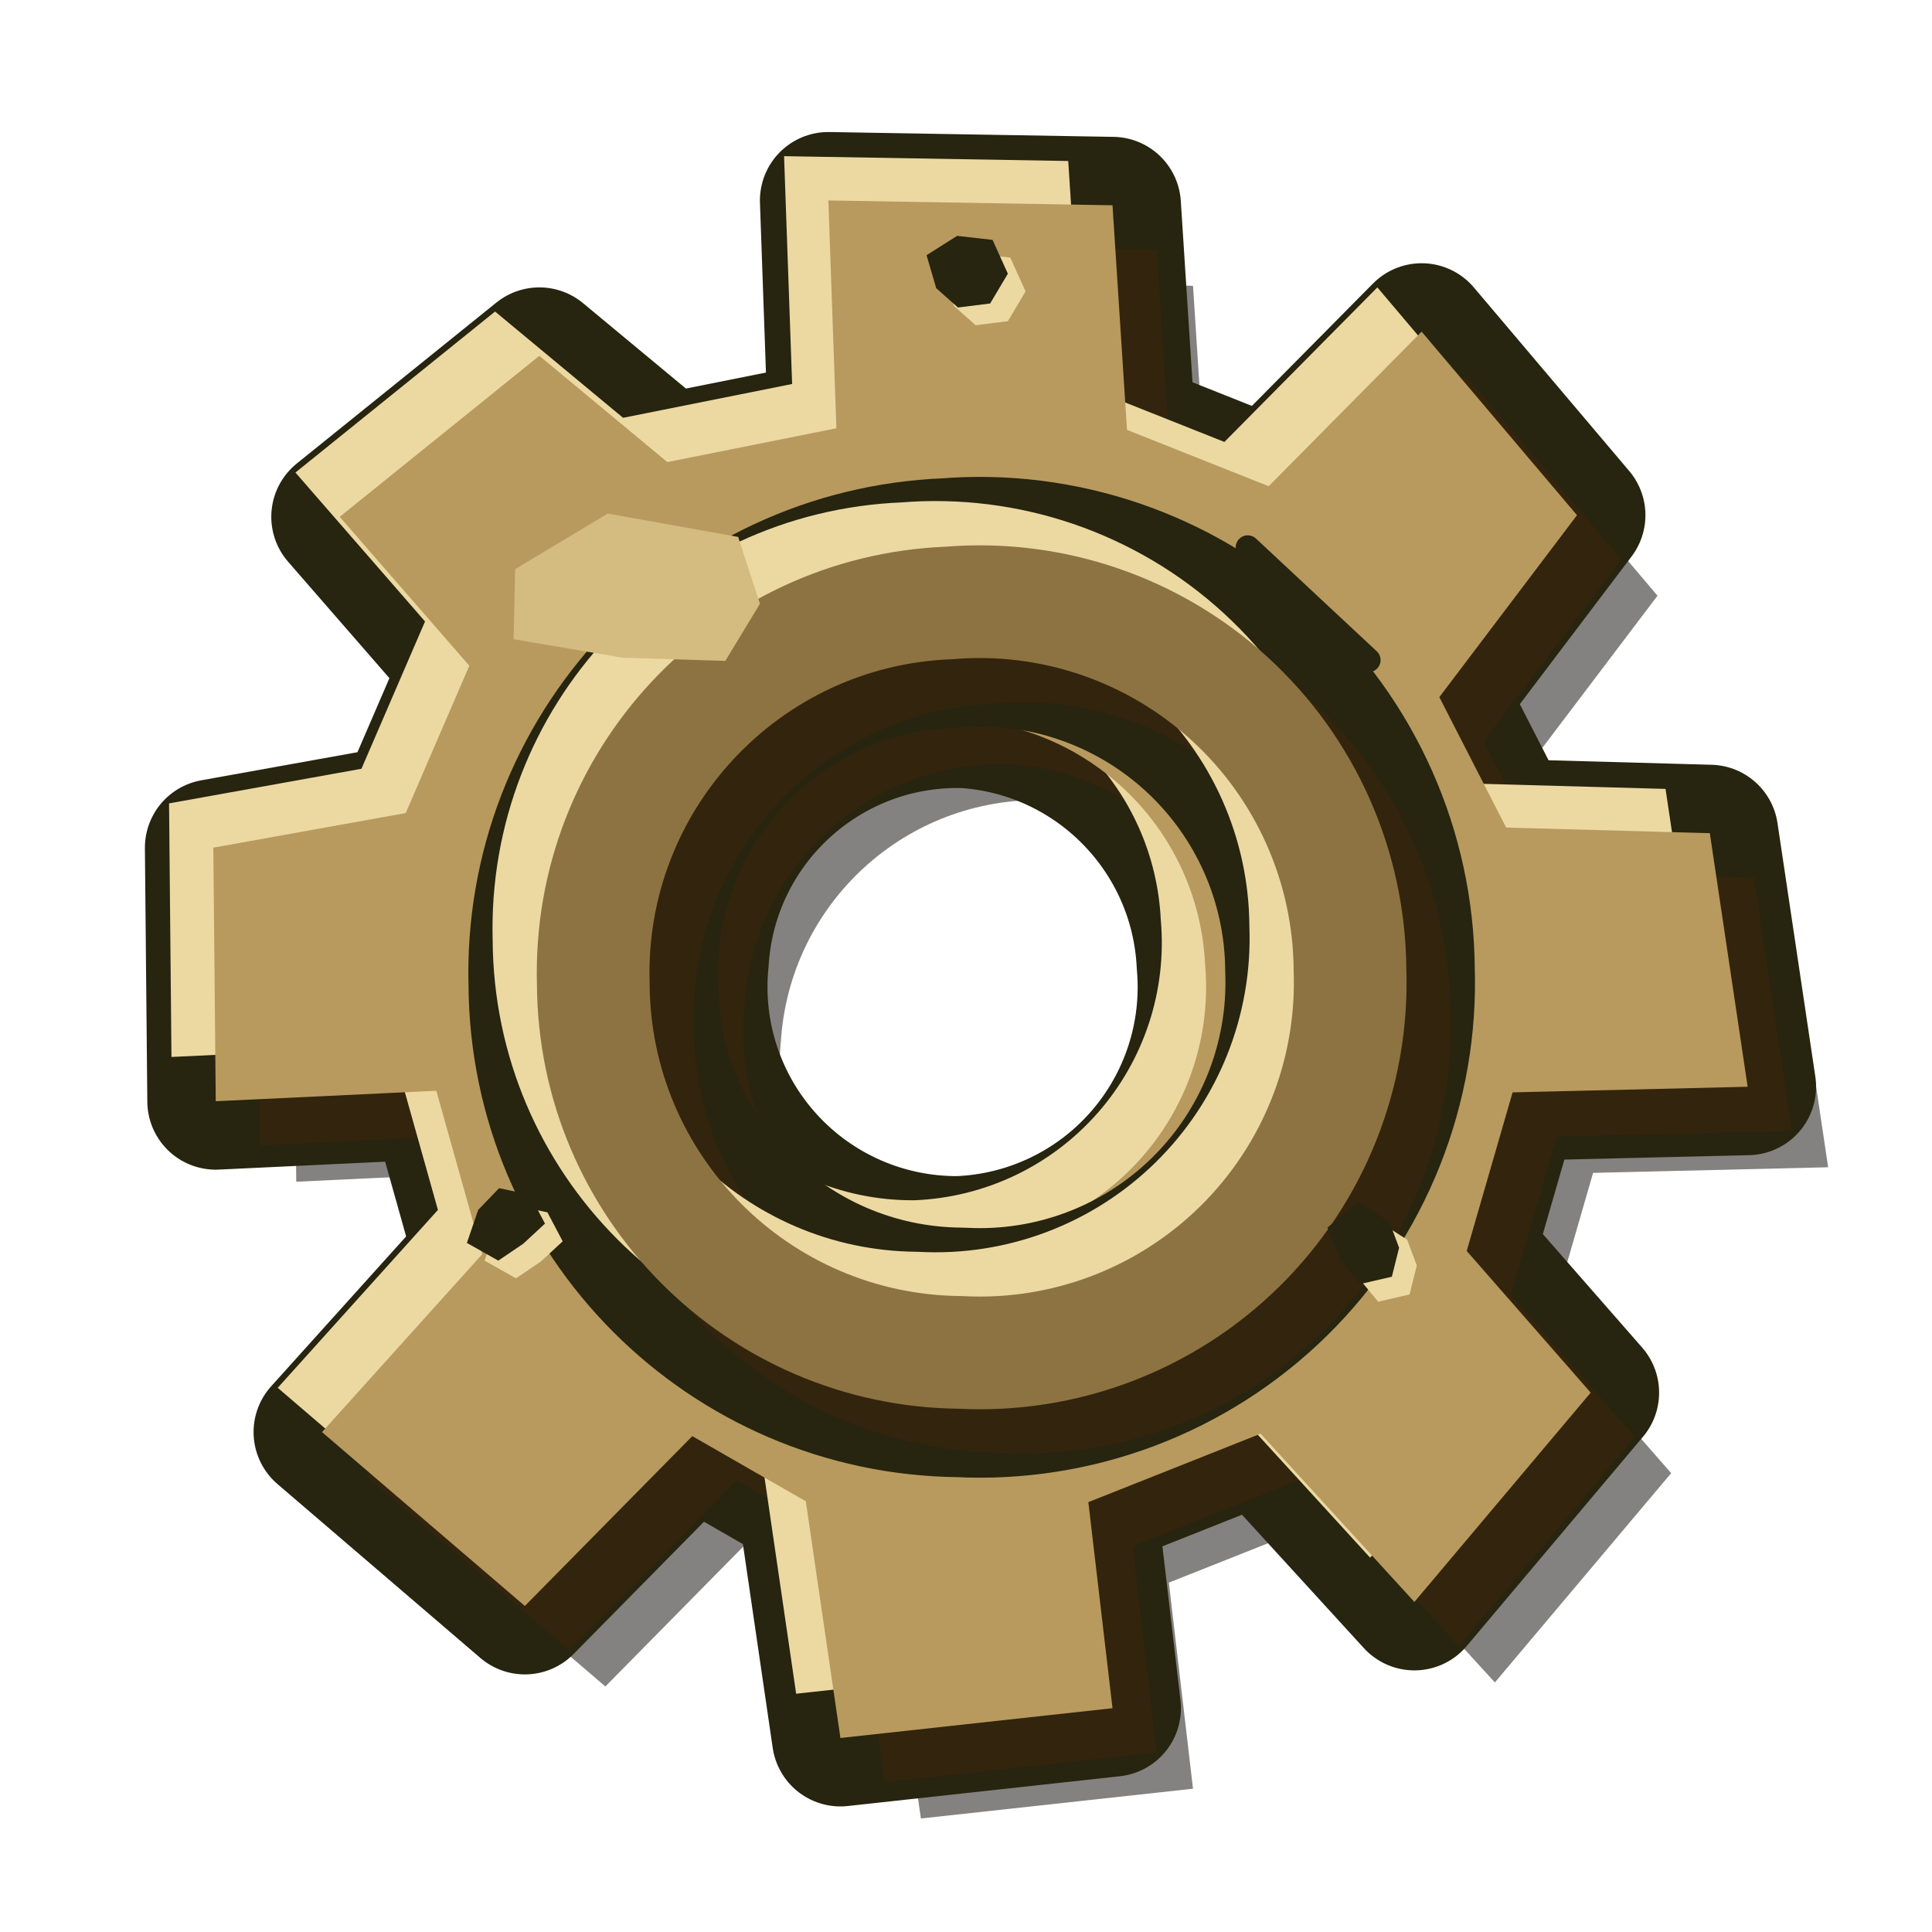
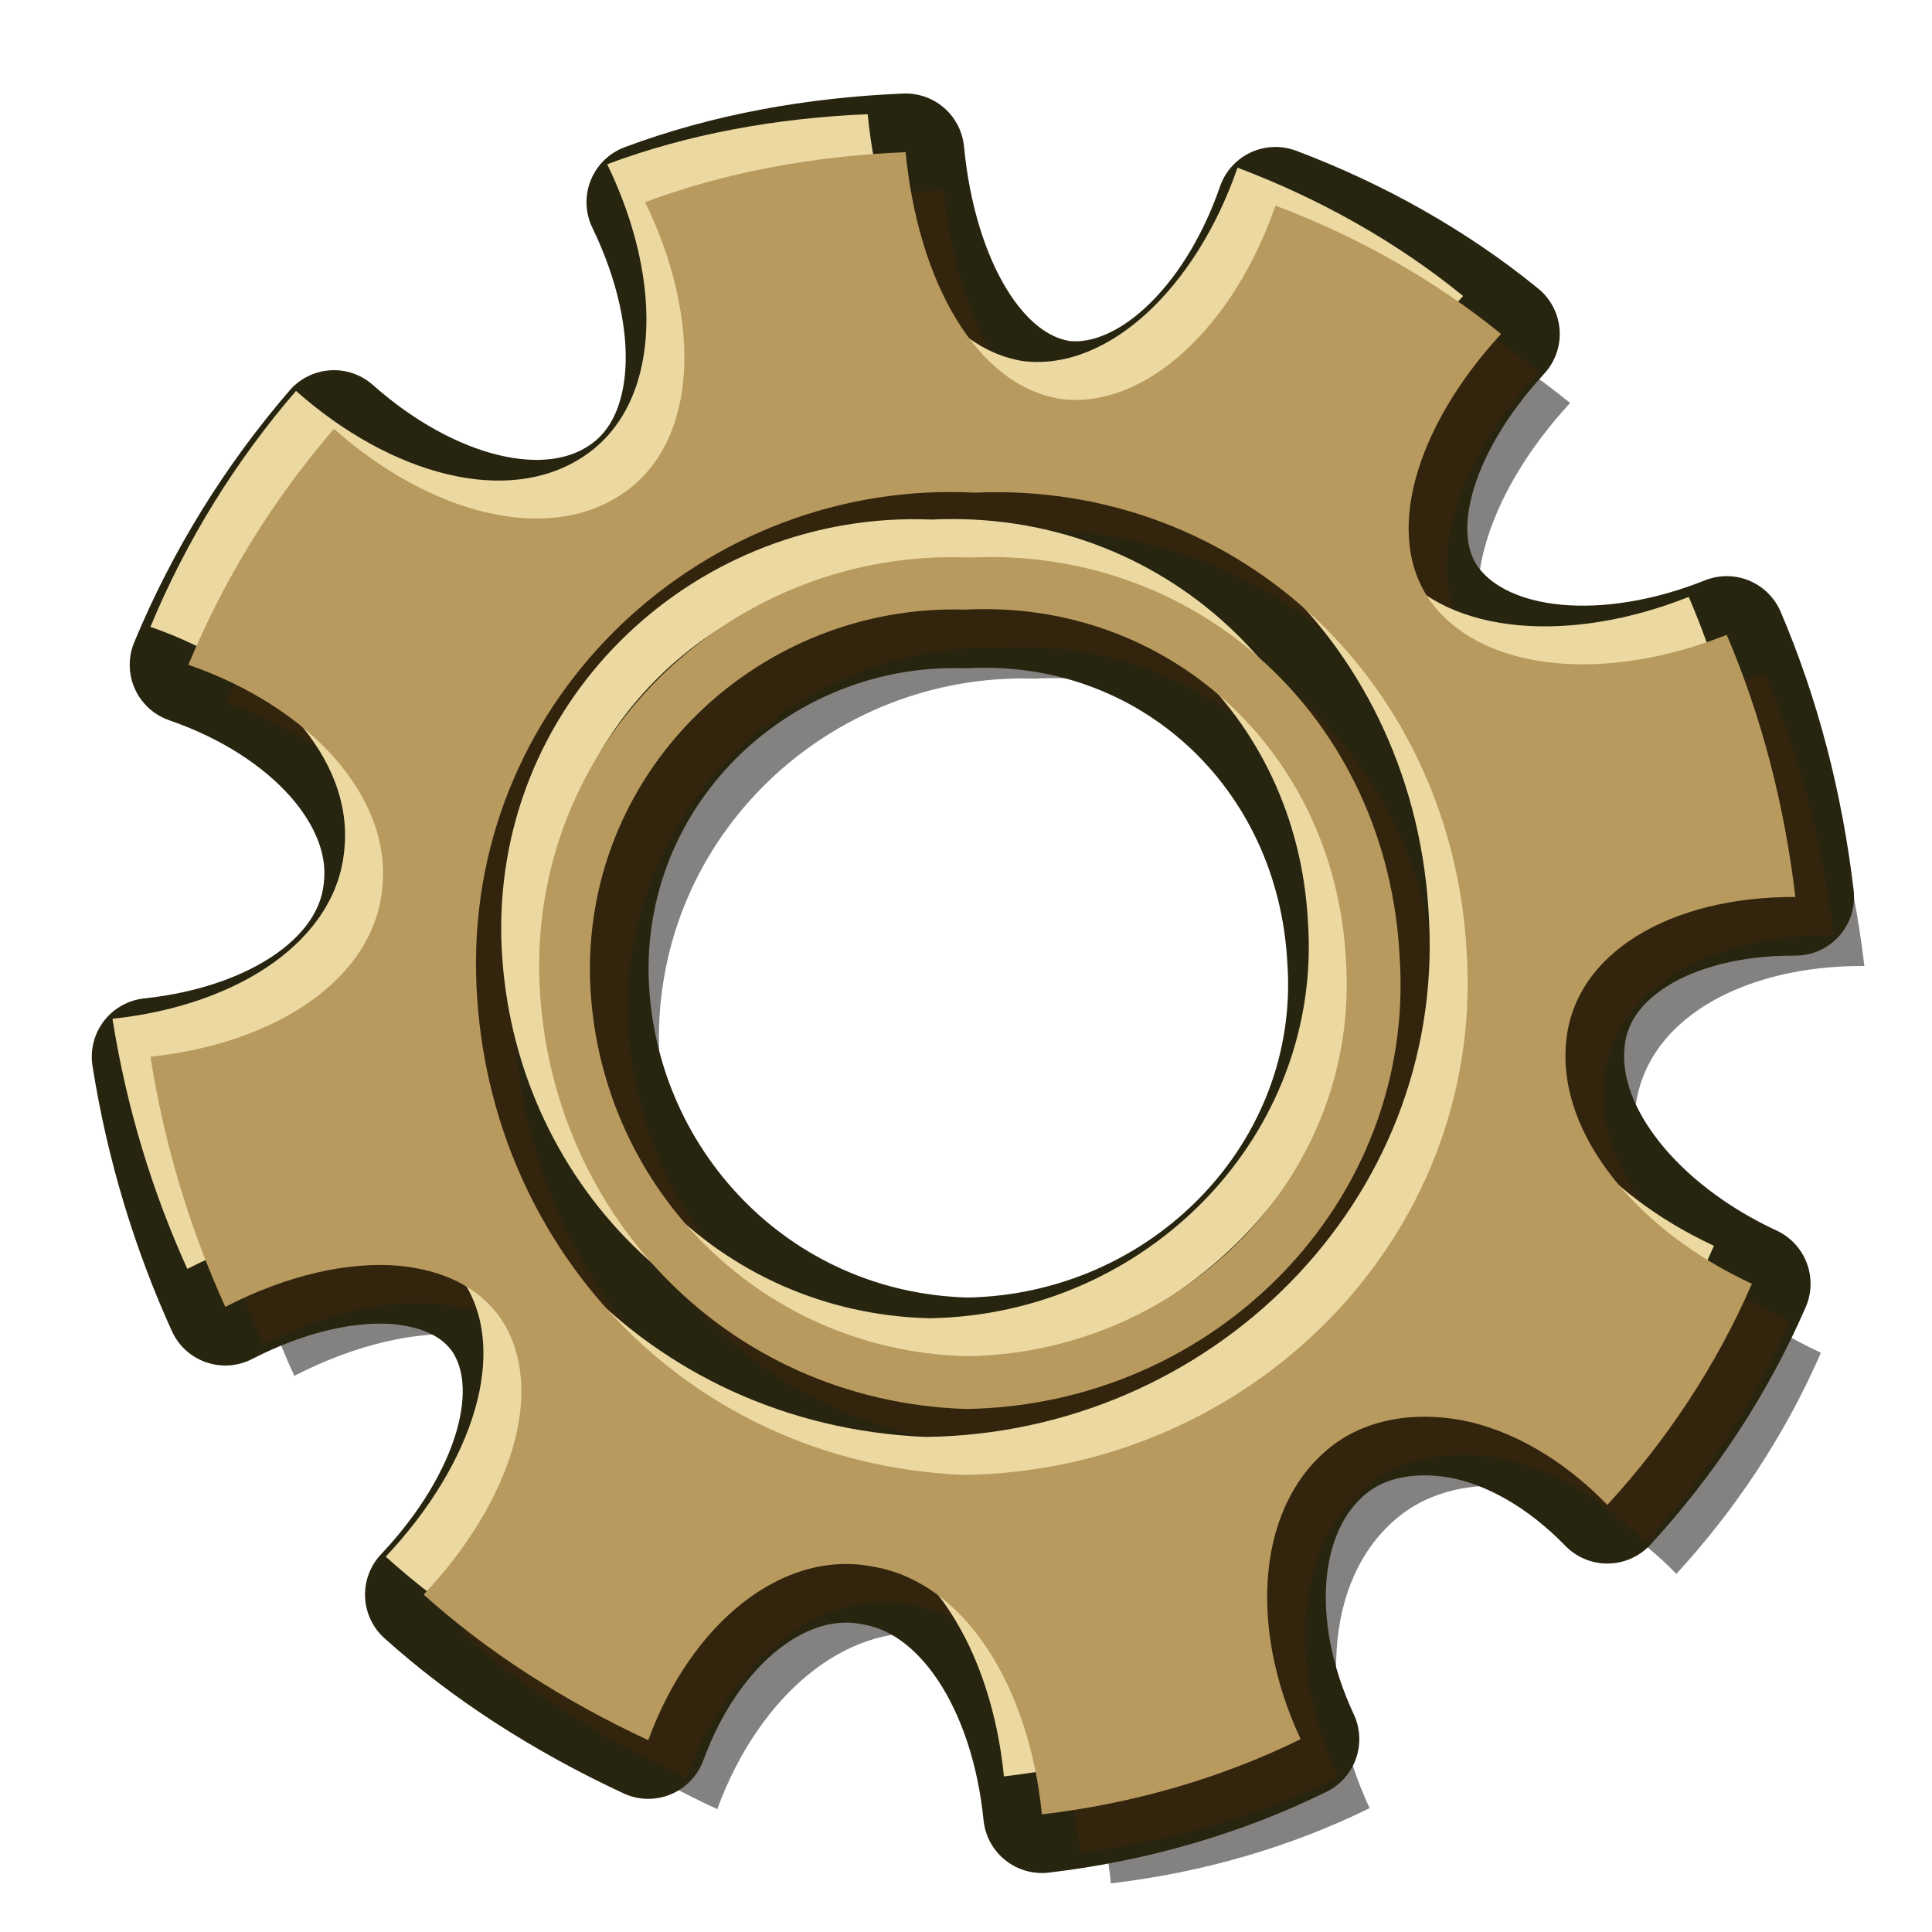
- <svg xmlns="http://www.w3.org/2000/svg" width="48" height="48" viewBox="0 0 24 24">
-   <g transform="translate(1 1)" opacity="0.5">
-     <path fill="#0a0502" fill-rule="evenodd" d="M10.39 5.32L10.29 2.49L13.82 2.55L14.00 5.34L15.76 6.04L17.66 4.12L19.59 6.40L17.88 8.66L18.71 10.28L21.24 10.35L21.71 13.50L18.79 13.57L18.22 15.54L19.76 17.30L17.57 19.90L15.66 17.81L13.52 18.66L13.82 21.22L10.44 21.59L10.01 18.65L8.60 17.84L6.52 19.95L4.00 17.79L5.99 15.58L5.42 13.55L2.68 13.68L2.65 10.53L5.04 10.10L5.83 8.27L4.22 6.42L6.70 4.42L8.29 5.74zM8.70 11.94A3.2 3.2 0 0 1 11.98 8.94A3.2 3.2 0 0 1 14.97 11.98A3.2 3.2 0 0 1 11.91 15.46A3.2 3.2 0 0 1 8.70 11.94z" />
-     <path fill="none" stroke="#0a0502" stroke-width="1.4" stroke-linecap="round" stroke-linejoin="round" d="M7.37 12.22A4.6 4.6 0 0 1 11.79 7.49A4.6 4.6 0 0 1 16.77 12.04A4.6 4.6 0 0 1 11.93 16.80A4.6 4.6 0 0 1 7.37 12.22z" />
+ <svg xmlns="http://www.w3.org/2000/svg" width="64" height="64" viewBox="-24 -24 560 560">
+   <g transform="translate(20 20)" opacity="0.5">
+     <path fill="#0a0502" d="M238.5 20.1C212.2 21.2 186.5 25.8 163.0 34.6C179.9 69.5 178.2 104.6 156.3 119.2C134.3 134.0 100.3 124.7 72.8 100.3C55.4 120.5 41.1 143.4 30.6 168.7C65.7 180.8 89.6 206.9 86.8 233.3C84.5 259.5 56.3 278.4 19.6 282.3C23.7 308.3 31.3 332.8 41.3 354.8C59.2 345.6 76.9 341.6 91.8 342.9C104.4 344.2 114.6 348.9 121.1 358.1C134.8 378.5 124.2 411.3 98.8 438.2C117.0 454.6 139.2 468.9 163.9 480.4C176.3 446.5 202.8 424.9 229.1 430.1C255.8 434.7 274.3 464.9 278.0 501.9C304.5 498.8 330.0 491.4 353.0 480.1C337.6 447.2 340.3 411.5 362.6 394.7C372.7 387.2 385.9 385.3 398.8 387.5C413.7 390.1 429.0 398.9 441.9 412.2C459.0 393.6 473.4 372.0 483.8 348.1C451.0 332.9 427.7 305.2 429.9 278.7C431.8 252.3 460.3 235.8 496.4 236.0C493.2 209.1 486.6 183.7 476.5 160.0C442.5 173.6 407.1 171.2 391.4 151.3C376.3 131.8 386.4 99.6 411.1 72.8C391.7 57.0 369.3 44.5 345.7 35.6C333.7 70.4 308.3 94.5 283.8 91.7C259.0 88.0 242.1 57.5 238.5 20.1zM258.5 118.8C335.2 115.4 397.6 174.5 401.2 253.4C405.7 335.3 337.9 402.5 255.3 403.5C174.5 400.1 115.7 335.9 114.0 258.3C112.2 177.6 180.5 114.8 258.5 118.8zM257.0 137.6C189.5 134.8 130.9 188.7 132.3 258.5C133.9 326.0 185.7 382.0 255.9 384.4C328.1 383.4 386.4 324.4 381.7 253.4C378.2 184.9 324.0 134.4 257.0 137.6zM255.8 152.7C314.7 149.7 362.8 193.9 366.1 253.9C370.5 315.8 319.7 368.1 256.4 369.1C194.9 367.6 148.4 318.0 147.0 258.9C145.9 198.1 196.8 150.9 255.8 152.7z" />
  </g>
-   <path fill="none" stroke="#27240f" stroke-width="1.7" stroke-linecap="round" stroke-linejoin="round" d="M10.39 5.32L10.29 2.49L13.82 2.55L14.00 5.34L15.76 6.04L17.66 4.12L19.59 6.40L17.88 8.66L18.71 10.28L21.24 10.35L21.71 13.50L18.79 13.57L18.22 15.54L19.76 17.30L17.57 19.90L15.66 17.81L13.52 18.66L13.82 21.22L10.44 21.59L10.01 18.65L8.60 17.84L6.52 19.95L4.00 17.79L5.99 15.58L5.42 13.55L2.68 13.68L2.65 10.53L5.04 10.10L5.83 8.27L4.22 6.42L6.70 4.42L8.29 5.74zM8.70 11.94A3.2 3.2 0 0 1 11.98 8.94A3.2 3.2 0 0 1 14.97 11.98A3.2 3.2 0 0 1 11.91 15.46A3.2 3.2 0 0 1 8.70 11.94z" />
-   <g transform="translate(0.55 0.55)">
-     <path fill="#33240e" fill-rule="evenodd" d="M10.39 5.32L10.29 2.49L13.82 2.55L14.00 5.34L15.76 6.04L17.66 4.12L19.59 6.40L17.88 8.66L18.71 10.28L21.24 10.35L21.71 13.50L18.79 13.57L18.22 15.54L19.76 17.30L17.57 19.90L15.66 17.81L13.52 18.66L13.82 21.22L10.44 21.59L10.01 18.65L8.60 17.84L6.52 19.95L4.00 17.79L5.99 15.58L5.42 13.55L2.68 13.68L2.65 10.53L5.04 10.10L5.83 8.27L4.22 6.42L6.70 4.42L8.29 5.74zM8.70 11.94A3.2 3.2 0 0 1 11.98 8.94A3.2 3.2 0 0 1 14.97 11.98A3.2 3.2 0 0 1 11.91 15.46A3.2 3.2 0 0 1 8.70 11.94z" />
+   <path fill="none" stroke="#27240f" stroke-width="34" stroke-linejoin="round" d="M238.5 20.1C212.2 21.2 186.5 25.8 163.0 34.6C179.9 69.5 178.2 104.6 156.3 119.2C134.3 134.0 100.3 124.7 72.8 100.3C55.4 120.5 41.1 143.4 30.6 168.7C65.7 180.8 89.6 206.9 86.8 233.3C84.5 259.5 56.3 278.4 19.6 282.3C23.7 308.3 31.3 332.8 41.3 354.8C59.2 345.6 76.9 341.6 91.8 342.9C104.4 344.2 114.6 348.9 121.1 358.1C134.8 378.5 124.2 411.3 98.8 438.2C117.0 454.6 139.2 468.9 163.9 480.4C176.3 446.5 202.8 424.9 229.1 430.1C255.8 434.7 274.3 464.9 278.0 501.9C304.5 498.8 330.0 491.4 353.0 480.1C337.6 447.2 340.3 411.5 362.6 394.7C372.7 387.2 385.9 385.3 398.8 387.5C413.7 390.1 429.0 398.9 441.9 412.2C459.0 393.6 473.4 372.0 483.8 348.1C451.0 332.9 427.7 305.2 429.9 278.7C431.8 252.3 460.3 235.8 496.4 236.0C493.2 209.1 486.6 183.7 476.5 160.0C442.5 173.6 407.1 171.2 391.4 151.3C376.3 131.8 386.4 99.6 411.1 72.8C391.7 57.0 369.3 44.5 345.7 35.6C333.7 70.4 308.3 94.5 283.8 91.7C259.0 88.0 242.1 57.5 238.5 20.1zM258.5 118.8C335.2 115.4 397.6 174.5 401.2 253.4C405.7 335.3 337.9 402.5 255.3 403.5C174.5 400.1 115.7 335.9 114.0 258.3C112.2 177.6 180.5 114.8 258.5 118.8zM257.0 137.6C189.5 134.8 130.9 188.7 132.3 258.5C133.9 326.0 185.7 382.0 255.9 384.4C328.1 383.4 386.4 324.4 381.7 253.4C378.2 184.9 324.0 134.4 257.0 137.6zM255.8 152.7C314.7 149.7 362.8 193.9 366.1 253.9C370.5 315.8 319.7 368.1 256.4 369.1C194.9 367.6 148.4 318.0 147.0 258.9C145.9 198.1 196.8 150.9 255.8 152.7z" />
+   <g transform="translate(11 11)">
+     <path fill="#33240e" d="M238.5 20.1C212.2 21.2 186.5 25.8 163.0 34.6C179.9 69.5 178.2 104.6 156.3 119.2C134.3 134.0 100.3 124.7 72.8 100.3C55.4 120.5 41.1 143.4 30.6 168.7C65.7 180.8 89.6 206.9 86.8 233.3C84.5 259.5 56.3 278.4 19.6 282.3C23.7 308.3 31.3 332.8 41.3 354.8C59.2 345.6 76.9 341.6 91.8 342.9C104.4 344.2 114.6 348.9 121.1 358.1C134.8 378.5 124.2 411.3 98.8 438.2C117.0 454.6 139.2 468.9 163.9 480.4C176.3 446.5 202.8 424.9 229.1 430.1C255.8 434.7 274.3 464.9 278.0 501.9C304.5 498.8 330.0 491.4 353.0 480.1C337.6 447.2 340.3 411.5 362.6 394.7C372.7 387.2 385.9 385.3 398.8 387.5C413.7 390.1 429.0 398.9 441.9 412.2C459.0 393.6 473.4 372.0 483.8 348.1C451.0 332.9 427.7 305.2 429.9 278.7C431.8 252.3 460.3 235.8 496.4 236.0C493.2 209.1 486.6 183.7 476.5 160.0C442.5 173.6 407.1 171.2 391.4 151.3C376.3 131.8 386.4 99.6 411.1 72.8C391.7 57.0 369.3 44.5 345.7 35.6C333.7 70.4 308.3 94.5 283.8 91.7C259.0 88.0 242.1 57.5 238.5 20.1zM258.5 118.8C335.2 115.4 397.6 174.5 401.2 253.4C405.7 335.3 337.9 402.5 255.3 403.5C174.5 400.1 115.7 335.9 114.0 258.3C112.2 177.6 180.5 114.8 258.5 118.8zM257.0 137.6C189.5 134.8 130.9 188.7 132.3 258.5C133.9 326.0 185.7 382.0 255.9 384.4C328.1 383.4 386.4 324.4 381.7 253.4C378.2 184.9 324.0 134.4 257.0 137.6zM255.8 152.7C314.7 149.7 362.8 193.9 366.1 253.9C370.5 315.8 319.7 368.1 256.4 369.1C194.9 367.6 148.4 318.0 147.0 258.9C145.9 198.1 196.8 150.9 255.8 152.7z" />
  </g>
-   <g transform="translate(-0.55 -0.55)">
-     <path fill="#ecd9a2" fill-rule="evenodd" d="M10.39 5.32L10.29 2.49L13.82 2.55L14.00 5.34L15.76 6.04L17.66 4.12L19.59 6.40L17.88 8.66L18.71 10.28L21.24 10.35L21.71 13.50L18.79 13.57L18.22 15.54L19.76 17.30L17.57 19.90L15.66 17.81L13.52 18.66L13.82 21.22L10.44 21.59L10.01 18.65L8.60 17.84L6.52 19.95L4.00 17.79L5.99 15.58L5.42 13.55L2.68 13.68L2.65 10.53L5.04 10.10L5.83 8.27L4.22 6.42L6.70 4.42L8.29 5.74zM8.70 11.94A3.2 3.2 0 0 1 11.98 8.94A3.2 3.2 0 0 1 14.97 11.98A3.2 3.2 0 0 1 11.91 15.46A3.2 3.2 0 0 1 8.70 11.94z" />
+   <g transform="translate(-11 -11)">
+     <path fill="#ecd9a2" d="M238.5 20.1C212.2 21.2 186.5 25.8 163.0 34.6C179.9 69.5 178.2 104.6 156.3 119.2C134.3 134.0 100.3 124.7 72.8 100.3C55.4 120.5 41.1 143.4 30.6 168.7C65.7 180.8 89.6 206.9 86.8 233.3C84.5 259.5 56.3 278.4 19.6 282.3C23.7 308.3 31.3 332.8 41.3 354.8C59.2 345.6 76.9 341.6 91.8 342.9C104.4 344.2 114.6 348.9 121.1 358.1C134.8 378.5 124.2 411.3 98.8 438.2C117.0 454.6 139.2 468.9 163.9 480.4C176.3 446.5 202.8 424.9 229.1 430.1C255.8 434.7 274.3 464.9 278.0 501.9C304.5 498.8 330.0 491.4 353.0 480.1C337.6 447.2 340.3 411.5 362.6 394.7C372.7 387.2 385.9 385.3 398.8 387.5C413.7 390.1 429.0 398.9 441.9 412.2C459.0 393.6 473.4 372.0 483.8 348.1C451.0 332.9 427.7 305.2 429.9 278.7C431.8 252.3 460.3 235.8 496.4 236.0C493.2 209.1 486.6 183.7 476.5 160.0C442.5 173.6 407.1 171.2 391.4 151.3C376.3 131.8 386.4 99.6 411.1 72.8C391.7 57.0 369.3 44.5 345.7 35.6C333.7 70.4 308.3 94.5 283.8 91.7C259.0 88.0 242.1 57.5 238.5 20.1zM258.5 118.8C335.2 115.4 397.6 174.5 401.2 253.4C405.7 335.3 337.9 402.5 255.3 403.5C174.5 400.1 115.7 335.9 114.0 258.3C112.2 177.6 180.5 114.8 258.5 118.8zM257.0 137.6C189.5 134.8 130.9 188.7 132.3 258.5C133.9 326.0 185.7 382.0 255.9 384.4C328.1 383.4 386.4 324.4 381.7 253.4C378.2 184.9 324.0 134.4 257.0 137.6zM255.8 152.7C314.7 149.7 362.8 193.9 366.1 253.9C370.5 315.8 319.7 368.1 256.4 369.1C194.9 367.6 148.4 318.0 147.0 258.9C145.9 198.1 196.8 150.9 255.8 152.7z" />
  </g>
-   <path fill="#b89a5e" fill-rule="evenodd" d="M10.39 5.32L10.29 2.49L13.82 2.55L14.00 5.34L15.76 6.04L17.66 4.12L19.59 6.40L17.88 8.66L18.71 10.28L21.24 10.35L21.71 13.50L18.79 13.57L18.22 15.54L19.76 17.30L17.57 19.90L15.66 17.81L13.52 18.66L13.82 21.22L10.44 21.59L10.01 18.65L8.60 17.84L6.52 19.95L4.00 17.79L5.99 15.58L5.42 13.55L2.68 13.68L2.65 10.53L5.04 10.10L5.83 8.27L4.22 6.42L6.70 4.42L8.29 5.74zM8.70 11.94A3.2 3.2 0 0 1 11.98 8.94A3.2 3.2 0 0 1 14.97 11.98A3.2 3.2 0 0 1 11.91 15.46A3.2 3.2 0 0 1 8.70 11.94z" />
-   <path fill="none" stroke="#27240f" stroke-width="3.1" stroke-linecap="round" stroke-linejoin="round" d="M7.37 12.22A4.6 4.6 0 0 1 11.79 7.49A4.6 4.6 0 0 1 16.77 12.04A4.6 4.6 0 0 1 11.93 16.80A4.6 4.6 0 0 1 7.37 12.22z" />
-   <g transform="translate(0.55 0.55)">
-     <path fill="none" stroke="#33240e" stroke-width="1.4" stroke-linecap="round" stroke-linejoin="round" d="M7.37 12.22A4.6 4.6 0 0 1 11.79 7.49A4.6 4.6 0 0 1 16.77 12.04A4.6 4.6 0 0 1 11.93 16.80A4.6 4.6 0 0 1 7.37 12.22z" />
-   </g>
-   <g transform="translate(-0.55 -0.55)">
-     <path fill="none" stroke="#ecd9a2" stroke-width="1.4" stroke-linecap="round" stroke-linejoin="round" d="M7.37 12.22A4.6 4.6 0 0 1 11.79 7.49A4.6 4.6 0 0 1 16.77 12.04A4.6 4.6 0 0 1 11.93 16.80A4.6 4.6 0 0 1 7.37 12.22z" />
-   </g>
-   <path fill="none" stroke="#8d7342" stroke-width="1.4" stroke-linecap="round" stroke-linejoin="round" d="M7.37 12.22A4.6 4.6 0 0 1 11.79 7.49A4.6 4.6 0 0 1 16.77 12.04A4.6 4.6 0 0 1 11.93 16.80A4.6 4.6 0 0 1 7.37 12.22z" />
-   <path fill="#d4bc80" d="M9.44 7.50L9.01 8.21L7.73 8.17L6.38 7.94L6.40 7.07L7.55 6.38L9.17 6.67z" />
-   <g transform="translate(0.22 0.22)">
-     <path fill="#ecd9a2" d="M17.38 15.50L17.29 15.86L16.90 15.95L16.66 15.66L16.49 15.25L16.87 14.93L17.26 15.18z" />
-   </g>
-   <path fill="#27240f" d="M17.38 15.50L17.29 15.86L16.90 15.95L16.66 15.66L16.49 15.25L16.87 14.93L17.26 15.18z" />
-   <g transform="translate(0.22 0.22)">
-     <path fill="#ecd9a2" d="M12.52 3.40L12.30 3.77L11.90 3.82L11.63 3.58L11.51 3.17L11.89 2.93L12.33 2.98z" />
-   </g>
-   <path fill="#27240f" d="M12.52 3.40L12.30 3.77L11.90 3.82L11.63 3.58L11.51 3.17L11.89 2.93L12.33 2.98z" />
-   <g transform="translate(0.22 0.22)">
-     <path fill="#ecd9a2" d="M6.77 15.20L6.50 15.45L6.19 15.66L5.80 15.44L5.94 15.03L6.20 14.76L6.58 14.84z" />
-   </g>
-   <path fill="#27240f" d="M6.77 15.20L6.50 15.45L6.19 15.66L5.80 15.44L5.94 15.03L6.20 14.76L6.58 14.84z" />
-   <path fill="none" stroke="#27240f" stroke-width="0.3" stroke-linecap="round" stroke-linejoin="round" d="M15.500 6.800l1.500 1.400" />
+   <path fill="#b89a5e" d="M238.5 20.1C212.2 21.2 186.5 25.8 163.0 34.6C179.9 69.5 178.2 104.6 156.3 119.2C134.3 134.0 100.3 124.7 72.8 100.3C55.4 120.5 41.1 143.4 30.6 168.7C65.7 180.8 89.6 206.9 86.8 233.3C84.5 259.5 56.3 278.4 19.6 282.3C23.7 308.3 31.3 332.8 41.3 354.8C59.2 345.6 76.9 341.6 91.8 342.9C104.4 344.2 114.6 348.9 121.1 358.1C134.8 378.5 124.2 411.3 98.8 438.2C117.0 454.6 139.2 468.9 163.9 480.4C176.3 446.5 202.8 424.9 229.1 430.1C255.8 434.7 274.3 464.9 278.0 501.9C304.5 498.8 330.0 491.4 353.0 480.1C337.6 447.2 340.3 411.5 362.6 394.7C372.7 387.2 385.9 385.3 398.8 387.5C413.7 390.1 429.0 398.9 441.9 412.2C459.0 393.6 473.4 372.0 483.8 348.1C451.0 332.9 427.7 305.2 429.9 278.7C431.8 252.3 460.3 235.8 496.4 236.0C493.2 209.1 486.6 183.7 476.5 160.0C442.5 173.6 407.1 171.2 391.4 151.3C376.3 131.8 386.4 99.6 411.1 72.8C391.7 57.0 369.3 44.5 345.7 35.6C333.7 70.4 308.3 94.5 283.8 91.7C259.0 88.0 242.1 57.5 238.5 20.1zM258.5 118.8C335.2 115.4 397.6 174.5 401.2 253.4C405.7 335.3 337.9 402.5 255.3 403.5C174.5 400.1 115.7 335.9 114.0 258.3C112.2 177.6 180.5 114.8 258.5 118.8zM257.0 137.6C189.5 134.8 130.9 188.7 132.3 258.5C133.9 326.0 185.7 382.0 255.9 384.4C328.1 383.4 386.4 324.4 381.7 253.4C378.2 184.9 324.0 134.4 257.0 137.6zM255.8 152.7C314.7 149.7 362.8 193.9 366.1 253.9C370.5 315.8 319.7 368.1 256.4 369.1C194.9 367.6 148.4 318.0 147.0 258.9C145.9 198.1 196.8 150.9 255.8 152.7z" />
</svg>
